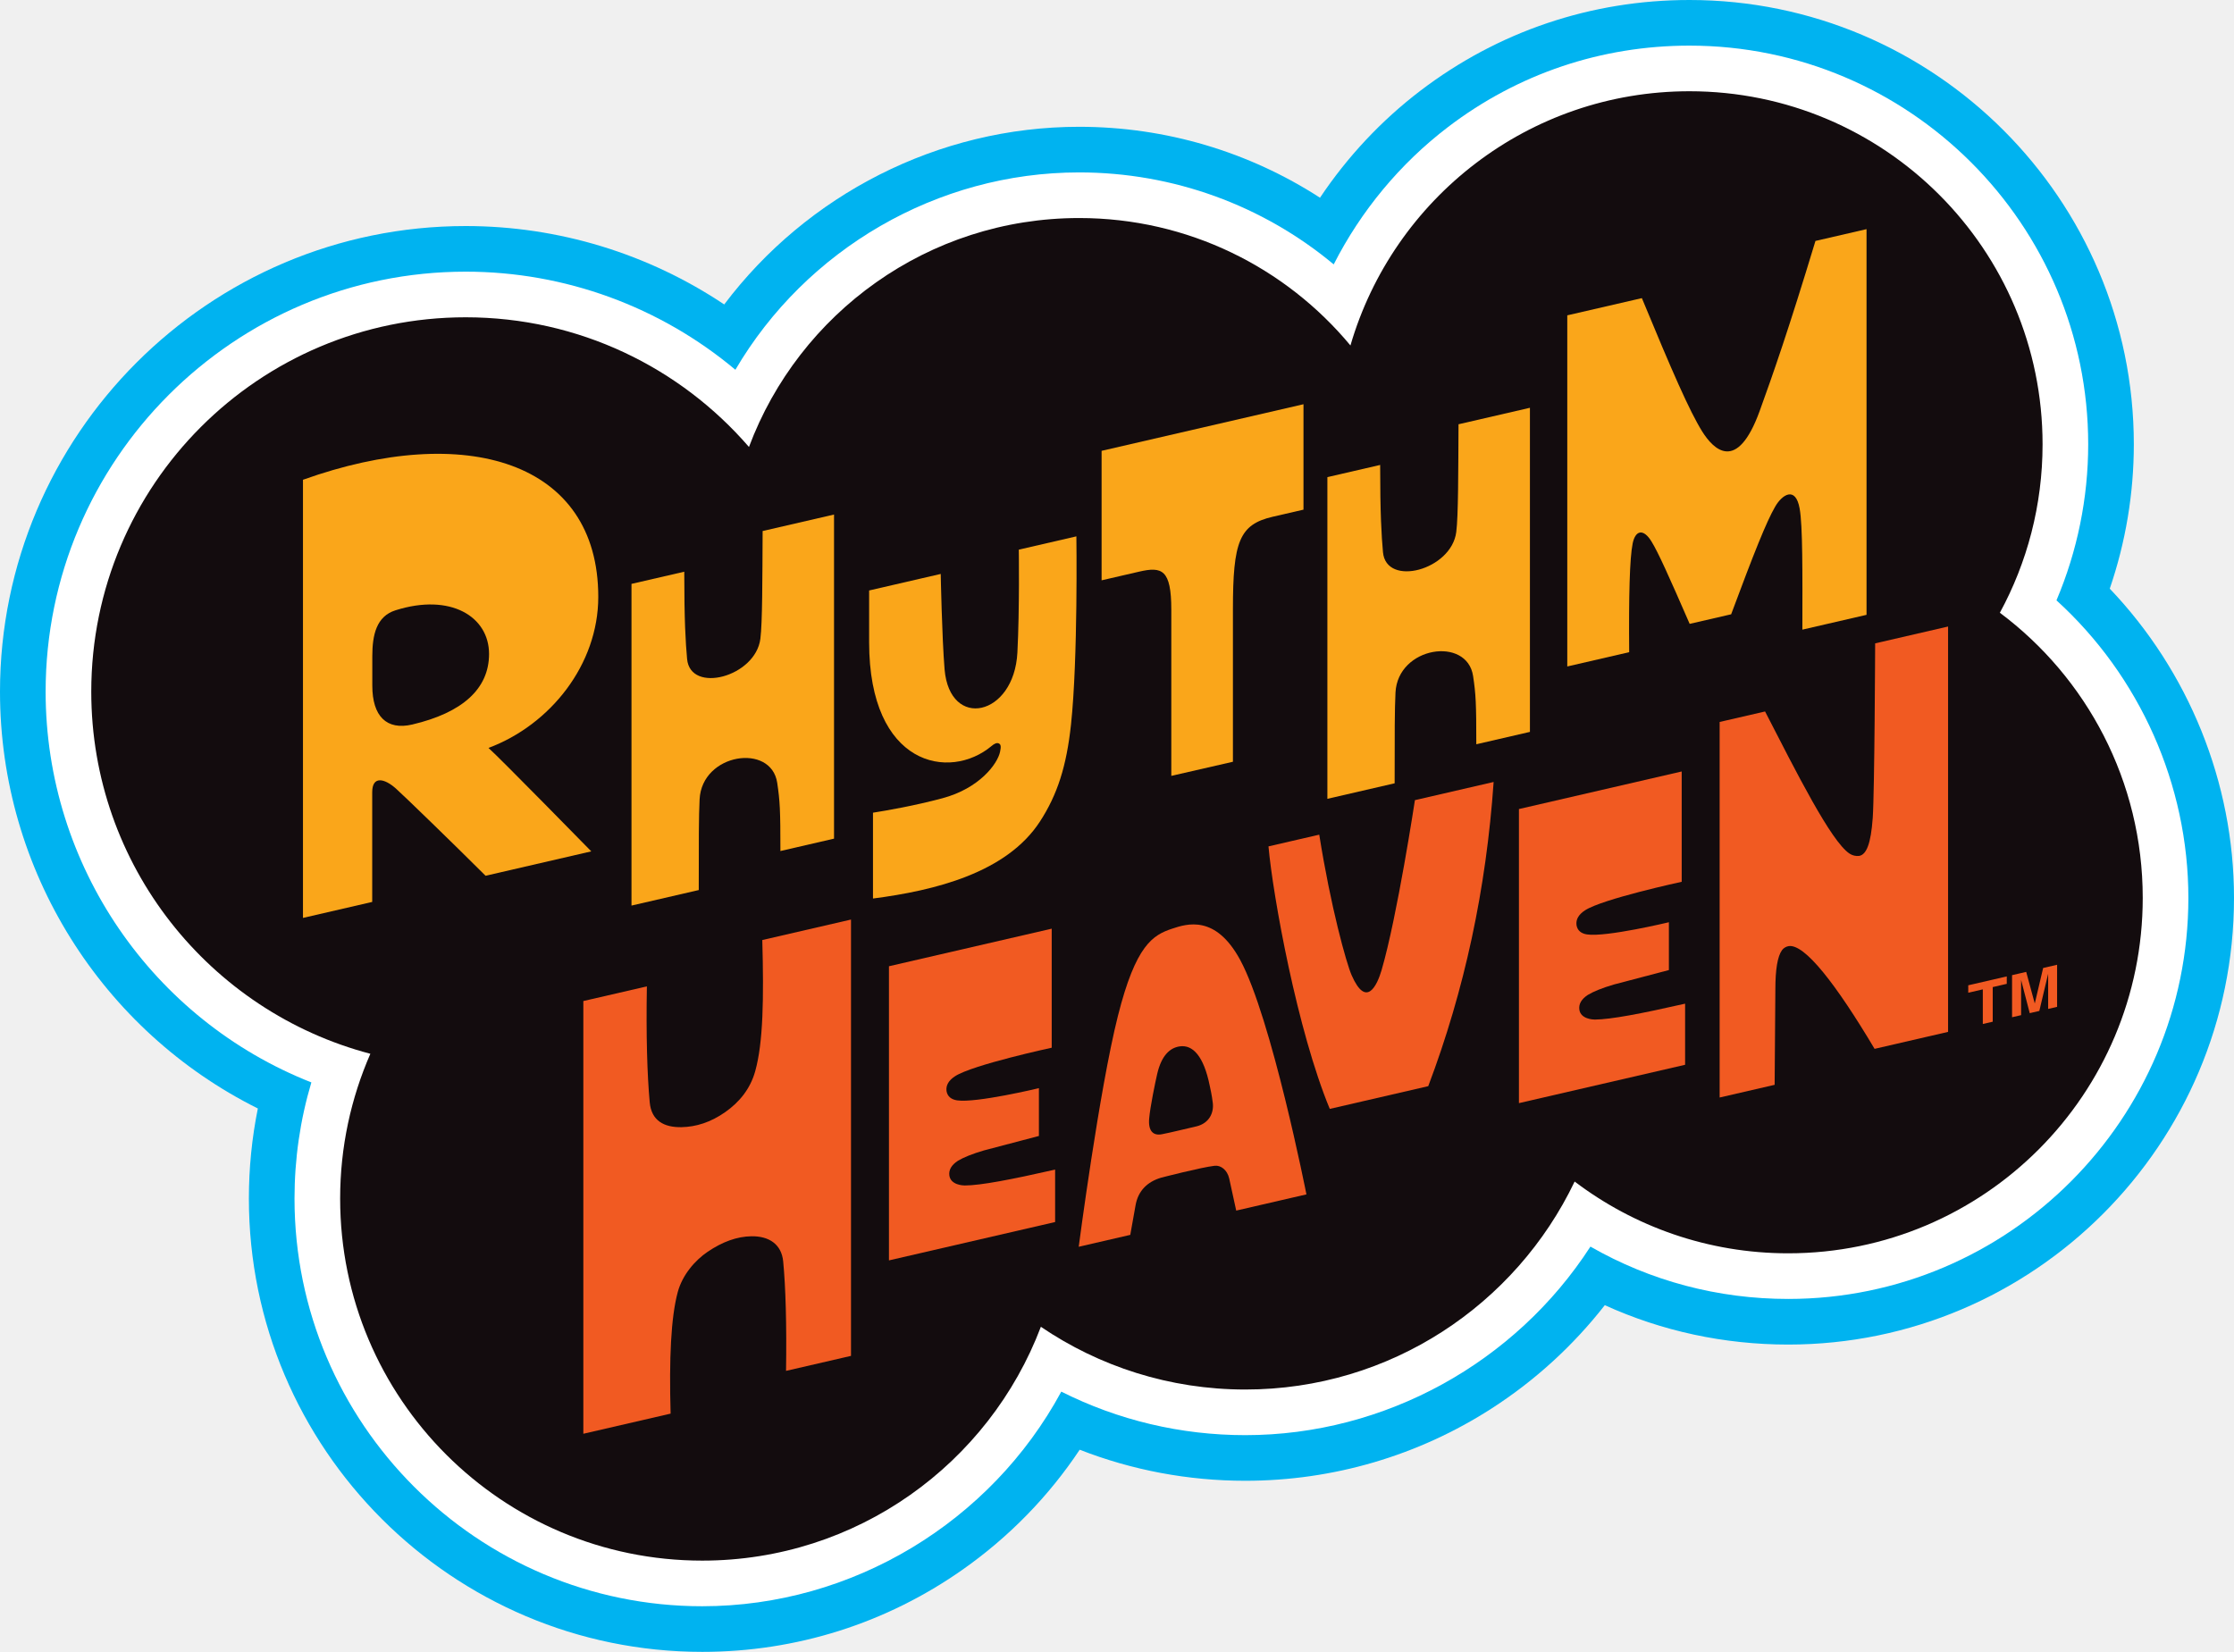
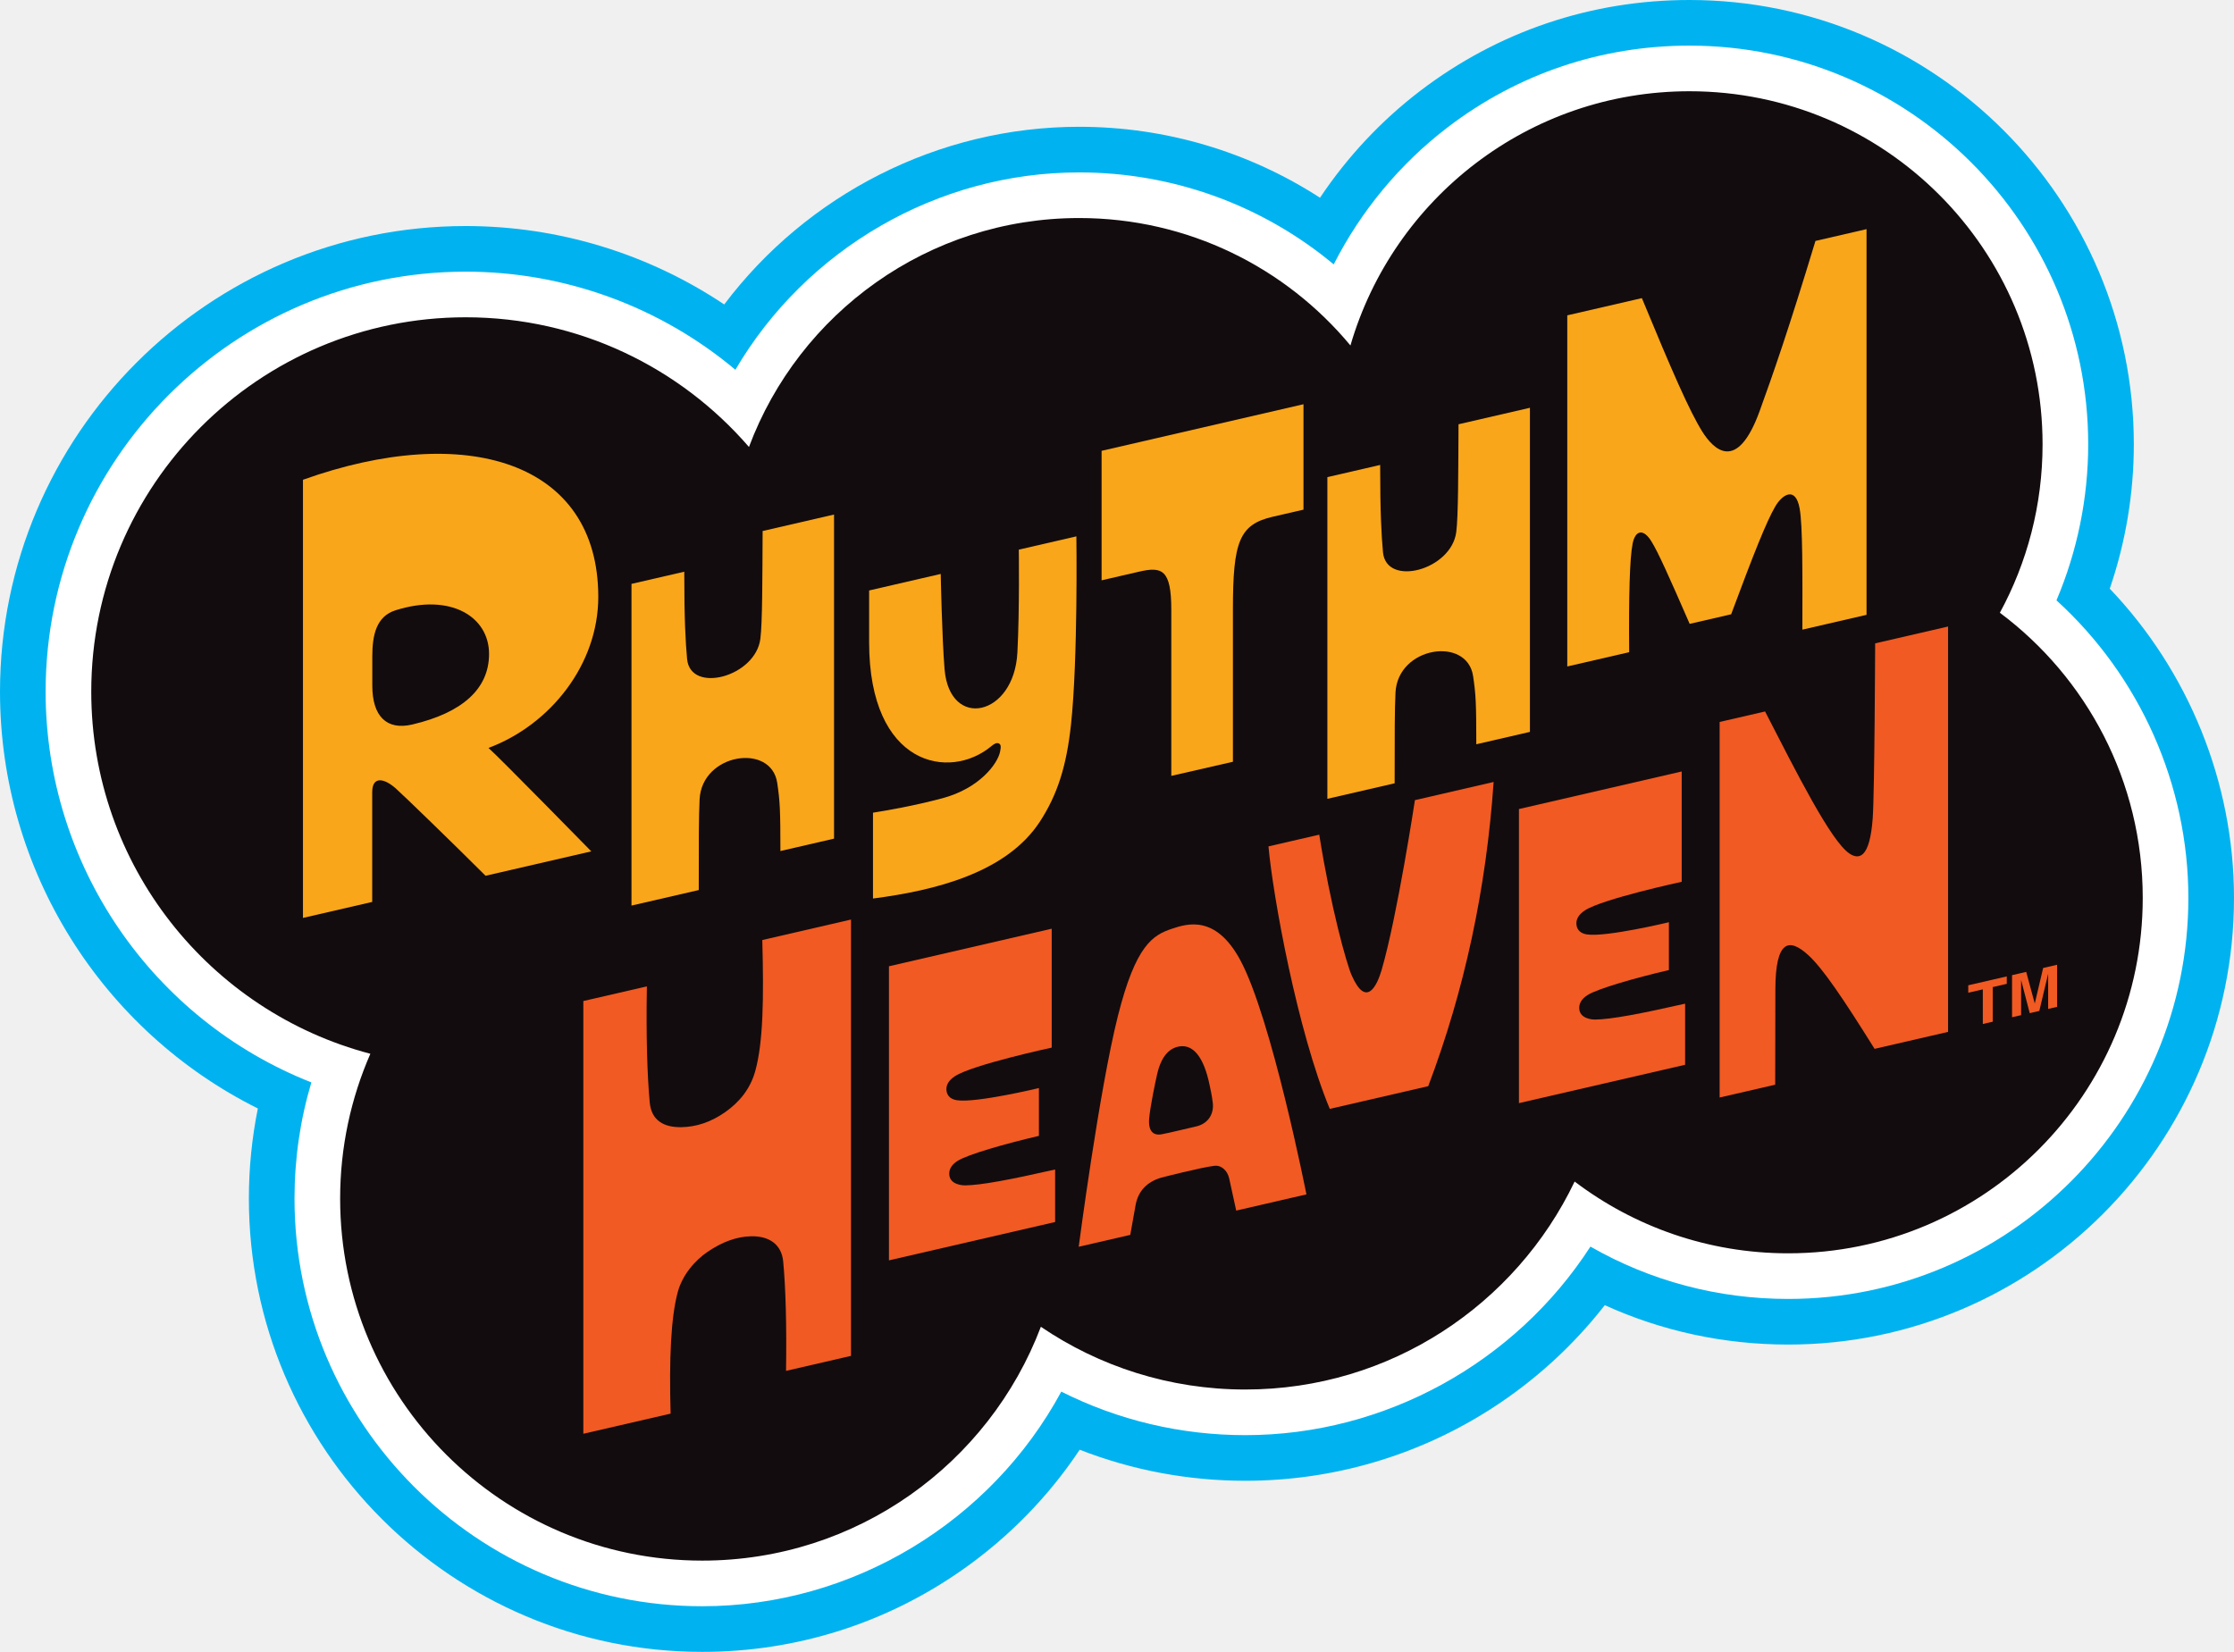
<svg xmlns="http://www.w3.org/2000/svg" version="1.1" id="svg2" width="666.667" height="493.027" viewBox="0 0 666.667 493.027">
  <defs id="defs6">
    <clipPath clipPathUnits="userSpaceOnUse" id="clipPath16">
      <path d="M 0,369.77 H 500 V 0 H 0 Z" id="path14" />
    </clipPath>
  </defs>
  <g id="g8" transform="matrix(1.333333,0,0,-1.333333,0,493.0267)">
    <g id="g10">
      <g id="g12" clip-path="url(#clipPath16)">
-         <g id="g18" transform="translate(472.1938,237.9971)">
-           <path d="m 0,0 c 3.548,10.355 5.387,21.299 5.387,32.312 0,54.843 -44.618,99.461 -99.46,99.461 -21.962,0 -42.784,-7.021 -60.214,-20.304 -8.771,-6.684 -16.37,-14.828 -22.473,-23.958 -15.875,10.273 -34.511,15.88 -53.903,15.88 -31.603,0 -60.959,-15.25 -79.441,-39.769 -16.966,11.336 -37.05,17.551 -57.857,17.551 -57.474,0 -104.233,-46.758 -104.233,-104.232 0,-40.09 22.91,-75.957 57.711,-93.301 -1.335,-6.597 -2.008,-13.336 -2.008,-20.173 0,-55.947 45.517,-101.464 101.465,-101.464 21.005,0 41.163,6.369 58.295,18.419 10.418,7.327 19.258,16.412 26.188,26.83 11.725,-4.58 24.255,-6.95 37.064,-6.95 19.635,0 38.711,5.604 55.166,16.206 9.719,6.263 18.255,14.081 25.296,23.101 12.784,-5.807 26.68,-8.816 41.052,-8.816 55.014,0 99.771,44.854 99.771,99.987 C 27.806,-43.364 17.629,-18.478 0,0" style="fill:#00b3f0;fill-opacity:1;fill-rule:nonzero;stroke:none" id="path20" />
+         <g id="g18" transform="translate(472.1941,237.9969)">
+           <path d="m 0,0 c 3.547,10.354 5.387,21.3 5.387,32.313 0,54.842 -44.618,99.46 -99.46,99.46 -21.962,0 -42.783,-7.021 -60.215,-20.304 -8.771,-6.684 -16.369,-14.828 -22.472,-23.958 -15.875,10.273 -34.511,15.881 -53.904,15.881 -31.602,0 -60.959,-15.251 -79.44,-39.77 -16.966,11.336 -37.05,17.552 -57.857,17.552 -57.475,0 -104.233,-46.759 -104.233,-104.233 0,-40.09 22.91,-75.957 57.711,-93.301 -1.336,-6.597 -2.009,-13.336 -2.009,-20.173 0,-55.947 45.518,-101.464 101.466,-101.464 21.005,0 41.163,6.37 58.295,18.419 10.418,7.327 19.257,16.412 26.188,26.829 11.725,-4.579 24.255,-6.949 37.064,-6.949 19.634,0 38.71,5.605 55.166,16.206 9.719,6.263 18.254,14.081 25.295,23.101 12.785,-5.807 26.681,-8.816 41.053,-8.816 55.014,0 99.771,44.854 99.771,99.987 C 27.806,-43.364 17.629,-18.478 0,0" style="fill:#00b3f0;fill-opacity:1;fill-rule:nonzero;stroke:none" id="path20" />
        </g>
-         <g id="g22" transform="translate(460.2645,235.3811)">
-           <path d="m 0,0 c 4.665,10.989 7.103,22.912 7.103,34.928 0,49.212 -40.036,89.248 -89.247,89.248 -19.706,0 -38.387,-6.298 -54.023,-18.214 -10.732,-8.179 -19.509,-18.789 -25.593,-30.757 -15.877,13.228 -35.929,20.59 -56.974,20.59 -31.844,0 -61.148,-17.263 -76.941,-44.177 -16.813,14.092 -38.127,21.959 -60.357,21.959 -51.843,0 -94.02,-42.177 -94.02,-94.02 0,-38.94 23.963,-73.465 59.474,-87.465 -2.505,-8.404 -3.771,-17.114 -3.771,-26.008 0,-50.317 40.936,-91.252 91.252,-91.252 33.663,0 64.618,18.891 80.365,48.043 12.715,-6.402 26.748,-9.744 41.182,-9.744 31.268,0 60.465,16.246 77.246,42.206 13.429,-7.693 28.53,-11.715 44.268,-11.715 49.383,0 89.559,40.272 89.559,89.774 C 29.523,-41.24 18.621,-16.92 0,0" style="fill:#ffffff;fill-opacity:1;fill-rule:nonzero;stroke:none" id="path24" />
+         <g id="g22" transform="translate(460.2644,235.3812)">
+           <path d="m 0,0 c 4.665,10.989 7.104,22.912 7.104,34.928 0,49.212 -40.037,89.248 -89.248,89.248 -19.706,0 -38.387,-6.299 -54.023,-18.215 -10.731,-8.178 -19.509,-18.788 -25.593,-30.756 -15.878,13.228 -35.929,20.589 -56.974,20.589 -31.844,0 -61.148,-17.262 -76.941,-44.176 -16.813,14.092 -38.127,21.959 -60.357,21.959 -51.843,0 -94.02,-42.178 -94.02,-94.02 0,-38.941 23.963,-73.465 59.474,-87.464 -2.505,-8.406 -3.771,-17.115 -3.771,-26.01 0,-50.316 40.936,-91.251 91.252,-91.251 33.663,0 64.618,18.891 80.365,48.043 12.715,-6.402 26.749,-9.744 41.182,-9.744 31.268,0 60.466,16.246 77.246,42.206 13.429,-7.693 28.531,-11.715 44.269,-11.715 49.383,0 89.557,40.273 89.557,89.774 C 29.522,-41.241 18.621,-16.92 0,0" style="fill:#ffffff;fill-opacity:1;fill-rule:nonzero;stroke:none" id="path24" />
        </g>
-         <g id="g26" transform="translate(447.598,232.6056)">
-           <path d="m 0,0 c 6.094,11.206 9.557,24.051 9.557,37.704 0,43.65 -35.385,79.035 -79.035,79.035 -35.965,0 -66.298,-24.031 -75.872,-56.906 -14.471,17.425 -36.296,28.524 -60.717,28.524 -33.843,0 -62.698,-21.314 -73.902,-51.246 -15.367,17.769 -38.06,29.028 -63.396,29.028 -46.286,0 -83.807,-37.521 -83.807,-83.807 0,-38.909 26.519,-71.616 62.466,-81.056 -4.34,-9.929 -6.763,-20.887 -6.763,-32.417 0,-44.756 36.282,-81.039 81.039,-81.039 34.649,0 64.204,21.754 75.793,52.342 13.054,-8.864 28.8,-14.043 45.753,-14.043 32.491,0 60.548,19.018 73.714,46.556 13.295,-10.079 29.849,-16.064 47.801,-16.064 43.821,0 79.345,35.62 79.345,79.56 C 31.976,-37.694 19.406,-14.504 0,0" style="fill:#130c0e;fill-opacity:1;fill-rule:nonzero;stroke:none" id="path28" />
+         <g id="g26" transform="translate(447.5984,232.6053)">
+           <path d="m 0,0 c 6.094,11.207 9.557,24.051 9.557,37.704 0,43.65 -35.385,79.035 -79.036,79.035 -35.964,0 -66.297,-24.031 -75.872,-56.906 -14.47,17.425 -36.295,28.524 -60.717,28.524 -33.842,0 -62.697,-21.314 -73.901,-51.246 -15.367,17.769 -38.06,29.029 -63.397,29.029 -46.285,0 -83.807,-37.522 -83.807,-83.807 0,-38.91 26.519,-71.617 62.466,-81.056 -4.34,-9.93 -6.763,-20.888 -6.763,-32.417 0,-44.757 36.283,-81.039 81.039,-81.039 34.65,0 64.205,21.753 75.793,52.342 13.055,-8.865 28.801,-14.043 45.754,-14.043 32.49,0 60.547,19.017 73.713,46.554 13.295,-10.078 29.85,-16.063 47.802,-16.063 43.82,0 79.345,35.62 79.345,79.56 C 31.976,-37.693 19.406,-14.503 0,0" style="fill:#130c0e;fill-opacity:1;fill-rule:nonzero;stroke:none" id="path28" />
        </g>
-         <g id="g30" transform="translate(458.4053,143.9253)">
-           <path d="m 0,0 v 7.87 l -1.978,-8.327 -2.143,-0.494 -1.932,7.423 v -7.869 l -2.025,-0.468 v 9.421 l 3.164,0.73 1.908,-7.032 0.024,0.006 1.861,7.902 3.123,0.721 V 0.462 Z m -14.624,-3.376 v 7.75 l -3.258,-0.752 v 1.665 l 8.618,1.99 V 5.611 l -3.141,-0.725 v -7.75 z" style="fill:#f15a22;fill-opacity:1;fill-rule:nonzero;stroke:none" id="path32" />
+         <g id="g30" transform="translate(458.405,143.9252)">
+           <path d="m 0,0 v 7.87 l -1.979,-8.327 -2.142,-0.494 -1.932,7.424 v -7.87 l -2.025,-0.468 v 9.421 l 3.165,0.73 1.907,-7.031 0.024,0.005 1.861,7.902 3.123,0.721 V 0.462 Z m -14.623,-3.376 v 7.75 l -3.259,-0.752 v 1.665 l 8.618,1.989 V 5.611 l -3.14,-0.725 v -7.749 z" style="fill:#f15a22;fill-opacity:1;fill-rule:nonzero;stroke:none" id="path32" />
        </g>
-         <g id="g34" transform="translate(419.6855,225.7546)">
-           <path d="m 0,0 c 0,0 -0.127,-33.221 -0.541,-39.064 -0.413,-5.844 -1.432,-8.226 -3.022,-8.512 -0.764,-0.095 -1.526,0.09 -2.164,0.508 -4.164,2.732 -11.946,18.29 -18.913,31.82 l -10.165,-2.347 v -84.068 l 12.309,2.842 0.162,21.359 c 0,4.446 0.478,7.4 1.496,8.797 0.35,0.477 0.921,0.801 1.463,0.89 3.584,0.583 10.626,-8.512 19.248,-22.994 l 16.448,3.797 v 90.74 z" style="fill:#f15a22;fill-opacity:1;fill-rule:nonzero;stroke:none" id="path36" />
+         <g id="g34" transform="translate(419.6853,225.7548)">
+           <path d="m 0,0 c 0,0 -0.127,-33.221 -0.541,-39.064 -0.646,-9.129 -3.099,-9.373 -5.186,-8.004 -4.164,2.732 -11.946,18.29 -18.913,31.82 l -10.165,-2.347 v -84.068 l 12.43,2.87 0.042,21.331 c 0.021,10.95 3.011,11.662 7.355,7.684 3.296,-3.018 7.783,-9.674 14.851,-20.991 l 16.447,3.797 v 90.74 z" style="fill:#f15a22;fill-opacity:1;fill-rule:nonzero;stroke:none" id="path36" />
        </g>
-         <g id="g38" transform="translate(356.9482,141.541)">
-           <path d="m 0,0 c -0.377,-0.002 -3.169,0.093 -3.468,2.223 -0.173,1.234 0.446,2.35 1.909,3.303 1.273,0.762 3.213,1.556 5.822,2.319 l 12.312,3.239 v 10.703 c 0,0 -14.015,-3.372 -18.325,-2.731 -1.309,0.195 -2.163,0.889 -2.354,2.096 -0.159,1.239 0.445,2.35 1.909,3.303 3.941,2.568 21.633,6.384 21.633,6.384 v 24.696 l -36.427,-8.41 v -65.832 l 37.191,8.586 V 3.557 C 10.276,1.302 3.567,0.02 0,0" style="fill:#f15a22;fill-opacity:1;fill-rule:nonzero;stroke:none" id="path40" />
+         <g id="g38" transform="translate(356.948,141.5414)">
+           <path d="m 0,0 c -0.377,-0.002 -3.169,0.093 -3.468,2.223 -0.173,1.233 0.419,2.391 1.909,3.302 2.33,1.426 10.394,3.744 18.134,5.559 v 10.703 c 0,0 -14.014,-3.372 -18.325,-2.731 -1.309,0.194 -2.181,0.886 -2.354,2.095 -0.177,1.237 0.446,2.351 1.909,3.304 3.941,2.566 21.633,6.384 21.633,6.384 v 24.695 l -36.426,-8.409 v -65.832 l 37.19,8.586 V 3.557 C 10.276,1.302 3.566,0.02 0,0" style="fill:#f15a22;fill-opacity:1;fill-rule:nonzero;stroke:none" id="path40" />
        </g>
-         <g id="g42" transform="translate(316.6772,190.6576)">
-           <path d="m 0,0 c 0,0 -3.946,-25.999 -7.45,-38.014 -1.001,-3.433 -3.421,-8.686 -6.713,-1.175 -1.179,2.69 -4.678,15.258 -7.247,31.462 l -11.364,-2.624 c 0.995,-11.141 6.45,-41.232 13.719,-58.763 l 22.04,5.089 c 8.113,21.469 12.98,44.146 14.634,68.093 z" style="fill:#f15a22;fill-opacity:1;fill-rule:nonzero;stroke:none" id="path44" />
+         <g id="g42" transform="translate(316.6775,190.6576)">
+           <path d="m 0,0 c 0,0 -3.946,-25.999 -7.45,-38.014 -1.001,-3.433 -3.421,-8.686 -6.713,-1.175 -1.179,2.69 -4.679,15.258 -7.247,31.461 l -11.364,-2.623 c 0.995,-11.141 6.45,-41.232 13.718,-58.762 l 22.04,5.088 c 8.113,21.469 12.981,44.146 14.635,68.093 z" style="fill:#f15a22;fill-opacity:1;fill-rule:nonzero;stroke:none" id="path44" />
        </g>
-         <g id="g46" transform="translate(267.8428,117.648)">
-           <path d="m 0,0 c -1.756,-0.382 -5.749,-1.394 -7.79,-1.776 -1.953,-0.382 -3.094,0.719 -2.853,3.507 0.22,2.608 1.365,8.137 1.8,10.004 0.96,4.129 2.848,5.85 5.069,6.159 2.846,0.397 5.332,-2.09 6.692,-8.834 C 3.05,8.408 3.382,7.054 3.599,5.215 3.862,2.982 2.765,0.697 0,0 m 9.714,37.269 c -5.516,10.162 -11.93,8.056 -15.217,6.969 -4.306,-1.425 -8.128,-3.637 -12.128,-19.501 -4.204,-16.675 -8.78,-51.705 -8.78,-51.705 l 11.54,2.665 1.185,6.641 c 0.573,3.208 2.615,5.246 5.727,6.161 0,0 8.941,2.321 11.994,2.668 1.289,0.147 2.804,-0.871 3.245,-2.89 l 1.559,-7.146 15.716,3.628 c 0,0 -7.818,39.571 -14.841,52.51" style="fill:#f15a22;fill-opacity:1;fill-rule:nonzero;stroke:none" id="path48" />
+         <g id="g46" transform="translate(267.8425,117.6478)">
+           <path d="m 0,0 c -1.755,-0.382 -5.749,-1.394 -7.79,-1.775 -1.953,-0.383 -3.094,0.718 -2.853,3.506 0.22,2.608 1.366,8.137 1.8,10.004 0.96,4.129 2.849,5.85 5.069,6.16 C -0.928,18.292 1.559,15.804 2.919,9.06 3.051,8.408 3.383,7.055 3.599,5.216 3.861,2.982 2.765,0.697 0,0 m 9.714,37.27 c -5.516,10.162 -11.93,8.055 -15.217,6.968 -4.306,-1.425 -8.128,-3.636 -12.127,-19.501 -4.204,-16.675 -8.781,-51.705 -8.781,-51.705 l 11.54,2.665 1.185,6.641 c 0.573,3.208 2.615,5.246 5.727,6.162 0,0 8.941,2.32 11.994,2.667 1.289,0.147 2.805,-0.871 3.245,-2.89 l 1.559,-7.146 15.716,3.629 c 0,0 -7.818,39.57 -14.841,52.51" style="fill:#f15a22;fill-opacity:1;fill-rule:nonzero;stroke:none" id="path48" />
        </g>
-         <g id="g50" transform="translate(215.9485,104.4006)">
-           <path d="m 0,0 c -0.377,-0.002 -3.169,0.093 -3.468,2.223 -0.173,1.234 0.446,2.35 1.909,3.303 1.273,0.762 3.213,1.556 5.822,2.319 l 12.312,3.239 v 10.703 c 0,0 -14.015,-3.372 -18.325,-2.731 -1.309,0.195 -2.163,0.889 -2.354,2.096 -0.159,1.239 0.445,2.35 1.909,3.303 3.941,2.568 21.633,6.384 21.633,6.384 v 26.646 l -36.427,-8.41 v -65.844 l 37.191,8.586 V 3.557 C 10.276,1.302 3.567,0.02 0,0" style="fill:#f15a22;fill-opacity:1;fill-rule:nonzero;stroke:none" id="path52" />
+         <g id="g50" transform="translate(215.9485,104.4222)">
+           <path d="m 0,0 c -0.377,-0.002 -3.169,0.093 -3.468,2.223 -0.173,1.234 0.42,2.392 1.909,3.303 2.33,1.425 10.394,3.743 18.134,5.558 v 10.703 c 0,0 -14.015,-3.372 -18.325,-2.731 -1.309,0.194 -2.181,0.886 -2.354,2.095 -0.177,1.237 0.446,2.351 1.909,3.304 3.942,2.567 21.633,6.384 21.633,6.384 v 26.618 l -36.427,-8.409 v -65.832 l 37.191,8.586 V 3.557 C 10.276,1.302 3.566,0.02 0,0" style="fill:#f15a22;fill-opacity:1;fill-rule:nonzero;stroke:none" id="path52" />
        </g>
-         <g id="g54" transform="translate(170.6135,159.345)">
-           <path d="m 0,0 c 0.35,-13.117 0.209,-22.935 -1.591,-29.378 -1.093,-3.913 -3.499,-6.892 -6.712,-9.147 -3.273,-2.296 -6.554,-3.303 -9.767,-3.366 -3.919,-0.078 -6.75,1.447 -7.127,5.558 -0.572,6.257 -0.827,15.002 -0.636,25.959 l -14.221,-3.283 v -96.867 l 19.534,4.51 c -0.35,12.354 0.071,21.519 1.591,27.186 1.035,3.863 3.869,7.131 6.712,9.052 3.324,2.244 6.548,3.409 9.767,3.462 3.913,0.063 6.757,-1.751 7.127,-5.654 0.541,-5.716 0.795,-13.964 0.636,-24.476 l 14.539,3.356 V 4.583 Z" style="fill:#f15a22;fill-opacity:1;fill-rule:nonzero;stroke:none" id="path56" />
+         <g id="g54" transform="translate(170.6135,159.3451)">
+           <path d="m 0,0 c 0.35,-13.117 0.209,-22.936 -1.591,-29.378 -1.093,-3.913 -3.499,-6.892 -6.712,-9.146 -3.273,-2.297 -6.554,-3.304 -9.767,-3.368 -3.919,-0.077 -6.75,1.449 -7.127,5.559 -0.573,6.257 -0.827,15.002 -0.636,25.959 l -14.221,-3.283 v -96.866 l 19.534,4.509 c -0.35,12.355 0.071,21.519 1.591,27.186 1.035,3.862 3.869,7.132 6.712,9.052 3.323,2.244 6.548,3.409 9.767,3.462 3.913,0.063 6.758,-1.751 7.127,-5.654 0.54,-5.717 0.795,-13.964 0.636,-24.476 l 14.539,3.356 V 4.583 Z" style="fill:#f15a22;fill-opacity:1;fill-rule:nonzero;stroke:none" id="path56" />
        </g>
-         <g id="g58" transform="translate(406.3236,315.8365)">
-           <path d="m 0,0 c -6.064,-20.024 -9.496,-29.815 -12.486,-38.069 -5.096,-14.044 -10.381,-8.528 -12.844,-4.611 -2.864,4.59 -6.759,13.518 -13.518,29.878 l -16.697,-3.853 v -78.6 l 13.855,3.199 c -0.106,12.528 0.105,21.035 0.779,24.341 0.61,2.968 2.4,3.389 4.211,0.442 1.495,-2.422 3.853,-7.665 8.548,-18.445 l 9.284,2.143 c 5.116,13.749 7.877,20.681 9.835,24.071 1.579,2.759 4.59,4.696 5.496,-0.4 0.694,-3.853 0.631,-14.306 0.61,-27.108 l 14.36,3.315 V 2.64 Z" style="fill:#faa61a;fill-opacity:1;fill-rule:nonzero;stroke:none" id="path60" />
+         <g id="g58" transform="translate(406.324,315.8363)">
+           <path d="m 0,0 c -6.064,-20.024 -9.497,-29.815 -12.486,-38.069 -5.096,-14.044 -10.381,-8.527 -12.845,-4.611 -2.863,4.59 -6.759,13.518 -13.518,29.878 l -16.697,-3.853 v -78.599 l 13.855,3.198 c -0.105,12.529 0.105,21.035 0.779,24.341 0.61,2.968 2.4,3.39 4.211,0.442 1.495,-2.421 3.853,-7.665 8.549,-18.445 l 9.283,2.143 c 5.117,13.75 7.878,20.681 9.836,24.072 1.579,2.758 4.59,4.695 5.495,-0.4 0.695,-3.854 0.632,-14.307 0.61,-27.109 l 14.361,3.315 V 2.64 Z" style="fill:#faa61a;fill-opacity:1;fill-rule:nonzero;stroke:none" id="path60" />
        </g>
-         <g id="g62" transform="translate(326.4378,274.798)">
-           <path d="m 0,0 c -0.063,-10.738 -0.042,-20.529 -0.505,-24.109 -1.074,-8.549 -15.687,-12.402 -16.403,-4.527 -0.337,3.706 -0.632,8.602 -0.632,19.53 l -11.812,-2.727 v -72.011 l 15.055,3.476 c 0,11.433 0,16.401 0.19,20.317 0.526,10.317 16.023,12.654 17.371,3.685 0.61,-4.085 0.716,-6.043 0.716,-15.266 l 12.001,2.771 V 3.69 Z" style="fill:#faa61a;fill-opacity:1;fill-rule:nonzero;stroke:none" id="path64" />
+         <g id="g62" transform="translate(326.4382,274.7982)">
+           <path d="m 0,0 c -0.063,-10.739 -0.043,-20.53 -0.506,-24.109 -1.074,-8.549 -15.686,-12.402 -16.402,-4.527 -0.337,3.706 -0.632,8.601 -0.632,19.53 l -11.813,-2.727 v -72.011 l 15.056,3.475 c 0,11.433 0,16.401 0.19,20.318 0.526,10.317 16.023,12.654 17.37,3.684 0.611,-4.085 0.716,-6.043 0.716,-15.265 l 12.001,2.771 v 72.55 z" style="fill:#faa61a;fill-opacity:1;fill-rule:nonzero;stroke:none" id="path64" />
        </g>
-         <g id="g66" transform="translate(246.5521,268.8501)">
-           <path d="m 0,0 v -28.985 l 8.401,1.939 c 5.096,1.177 7.201,0.513 7.201,-8.506 V -72.76 l 13.792,3.16 v 34.132 c 0,15.16 1.423,18.986 8.928,20.719 l 6.864,1.584 v 23.597 z" style="fill:#faa61a;fill-opacity:1;fill-rule:nonzero;stroke:none" id="path68" />
+         <g id="g66" transform="translate(246.552,268.85)">
+           <path d="m 0,0 v -28.985 l 8.401,1.939 c 5.096,1.177 7.201,0.513 7.201,-8.506 v -37.207 l 13.792,3.159 v 34.132 c 0,15.16 1.423,18.987 8.928,20.719 l 6.864,1.584 v 23.597 z" style="fill:#faa61a;fill-opacity:1;fill-rule:nonzero;stroke:none" id="path68" />
        </g>
-         <g id="g70" transform="translate(240.9091,249.7064)">
-           <path d="m 0,0 -12.886,-2.975 c 0,0 0.189,-13.265 -0.316,-23.035 -0.737,-14.297 -15.139,-17.371 -16.297,-3.769 -0.59,7.138 -0.863,21.365 -0.863,21.365 l -16.024,-3.699 v -11.602 c 0,-27.688 18.003,-31.099 27.415,-23.203 0.568,0.484 1.137,0.779 1.6,0.568 0.526,-0.232 0.505,-0.8 0.295,-1.853 -0.569,-2.758 -4.654,-8.212 -12.907,-10.422 -6.296,-1.685 -12.466,-2.747 -15.54,-3.232 v -19.214 c 13.855,1.79 29.9,5.748 37.374,17.245 3.896,6.001 5.938,12.338 6.949,21.729 C 0.379,-27.315 0,0 0,0" style="fill:#faa61a;fill-opacity:1;fill-rule:nonzero;stroke:none" id="path72" />
+         <g id="g70" transform="translate(240.9089,249.7064)">
+           <path d="m 0,0 -12.886,-2.975 c 0,0 0.189,-13.265 -0.316,-23.035 -0.737,-14.297 -15.139,-17.371 -16.297,-3.769 -0.589,7.138 -0.863,21.365 -0.863,21.365 l -16.024,-3.699 v -11.602 c 0,-27.688 18.003,-31.099 27.415,-23.203 0.568,0.484 1.137,0.778 1.6,0.568 0.526,-0.232 0.505,-0.8 0.295,-1.853 -0.569,-2.758 -4.653,-8.212 -12.907,-10.422 -6.296,-1.685 -12.465,-2.748 -15.539,-3.232 v -19.214 c 13.854,1.79 29.898,5.748 37.374,17.245 3.895,6.001 5.938,12.338 6.948,21.729 C 0.379,-27.315 0,0 0,0" style="fill:#faa61a;fill-opacity:1;fill-rule:nonzero;stroke:none" id="path72" />
        </g>
-         <g id="g74" transform="translate(170.688,250.9004)">
-           <path d="m 0,0 c -0.063,-10.738 -0.042,-20.529 -0.505,-24.109 -1.074,-8.549 -15.687,-12.402 -16.403,-4.527 -0.337,3.706 -0.632,8.602 -0.632,19.53 l -11.812,-2.727 v -72.011 l 15.055,3.476 c 0,11.433 0,16.401 0.19,20.317 0.526,10.317 16.023,12.654 17.371,3.685 0.61,-4.085 0.716,-6.043 0.716,-15.266 l 12.001,2.771 V 3.69 Z" style="fill:#faa61a;fill-opacity:1;fill-rule:nonzero;stroke:none" id="path76" />
+         <g id="g74" transform="translate(170.6877,250.9003)">
+           <path d="m 0,0 c -0.063,-10.738 -0.042,-20.529 -0.505,-24.109 -1.074,-8.548 -15.687,-12.402 -16.403,-4.527 -0.337,3.706 -0.632,8.602 -0.632,19.53 l -11.812,-2.727 v -72.011 l 15.055,3.475 c 0,11.434 0,16.402 0.19,20.318 0.526,10.318 16.023,12.655 17.371,3.685 0.611,-4.085 0.716,-6.043 0.716,-15.265 l 12.001,2.77 V 3.69 Z" style="fill:#faa61a;fill-opacity:1;fill-rule:nonzero;stroke:none" id="path76" />
        </g>
-         <g id="g78" transform="translate(92.2762,207.5886)">
-           <path d="m 0,0 c -5.748,-1.348 -8.949,1.853 -8.949,8.696 v 6.612 c 0,4.768 0.927,8.906 5.18,10.254 C 8.58,29.474 17.182,24.151 17.182,15.792 17.182,7.98 11.202,2.632 0,0 m 41.627,28.573 c 0,30.383 -29.73,39.206 -66.094,26.214 v -98.08 l 15.497,3.578 v 24.555 c 0,3.748 2.759,3.095 5.306,0.821 1.79,-1.6 12.55,-12.023 20.066,-19.519 l 23.659,5.462 c 0,0 -20.626,21.069 -23.006,23.153 13.855,5.18 24.572,18.678 24.572,33.816" style="fill:#faa61a;fill-opacity:1;fill-rule:nonzero;stroke:none" id="path80" />
+         <g id="g78" transform="translate(92.2761,207.5887)">
+           <path d="m 0,0 c -5.748,-1.348 -8.949,1.853 -8.949,8.696 v 6.612 c 0,4.768 0.927,8.906 5.18,10.254 C 8.58,29.474 17.182,24.151 17.182,15.792 17.182,7.98 11.202,2.632 0,0 m 41.627,28.573 c 0,30.383 -29.731,39.206 -66.094,26.214 v -98.08 l 15.497,3.578 v 24.555 c 0,3.748 2.759,3.095 5.306,0.821 1.79,-1.6 12.55,-12.023 20.066,-19.519 l 23.659,5.462 c 0,0 -20.626,21.068 -23.006,23.153 13.855,5.18 24.572,18.678 24.572,33.816" style="fill:#faa61a;fill-opacity:1;fill-rule:nonzero;stroke:none" id="path80" />
        </g>
      </g>
    </g>
  </g>
</svg>
